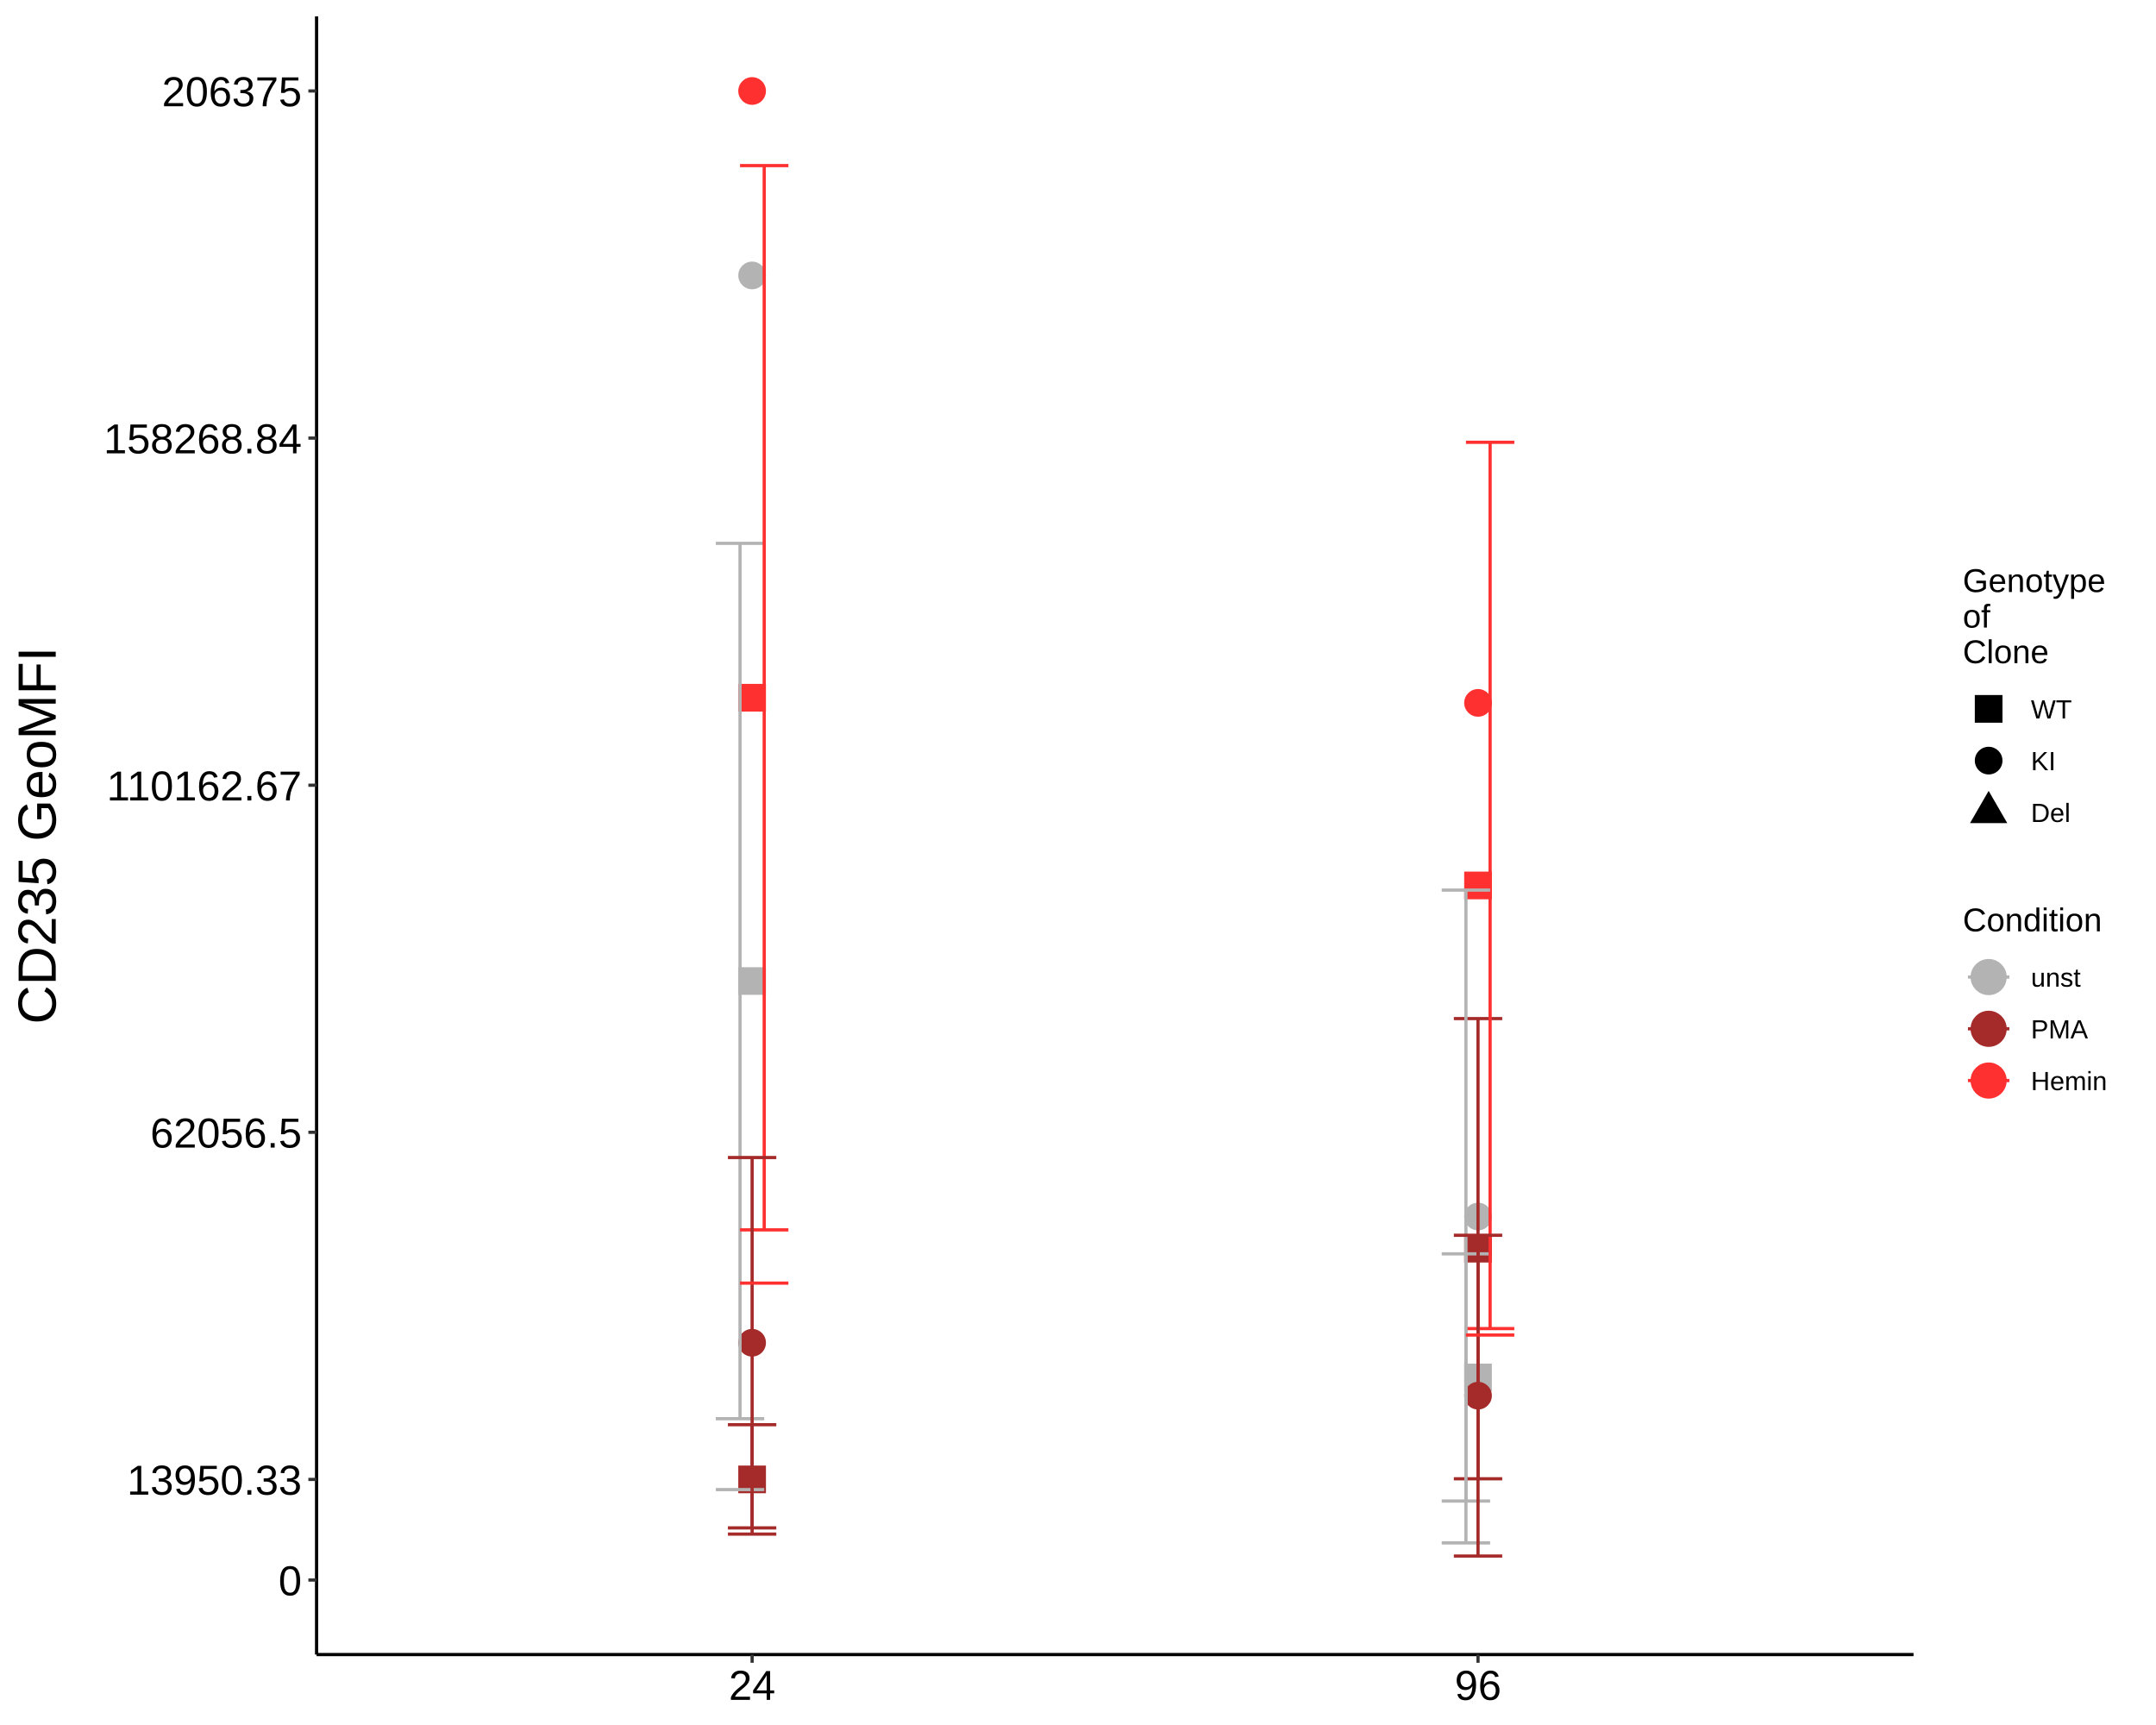
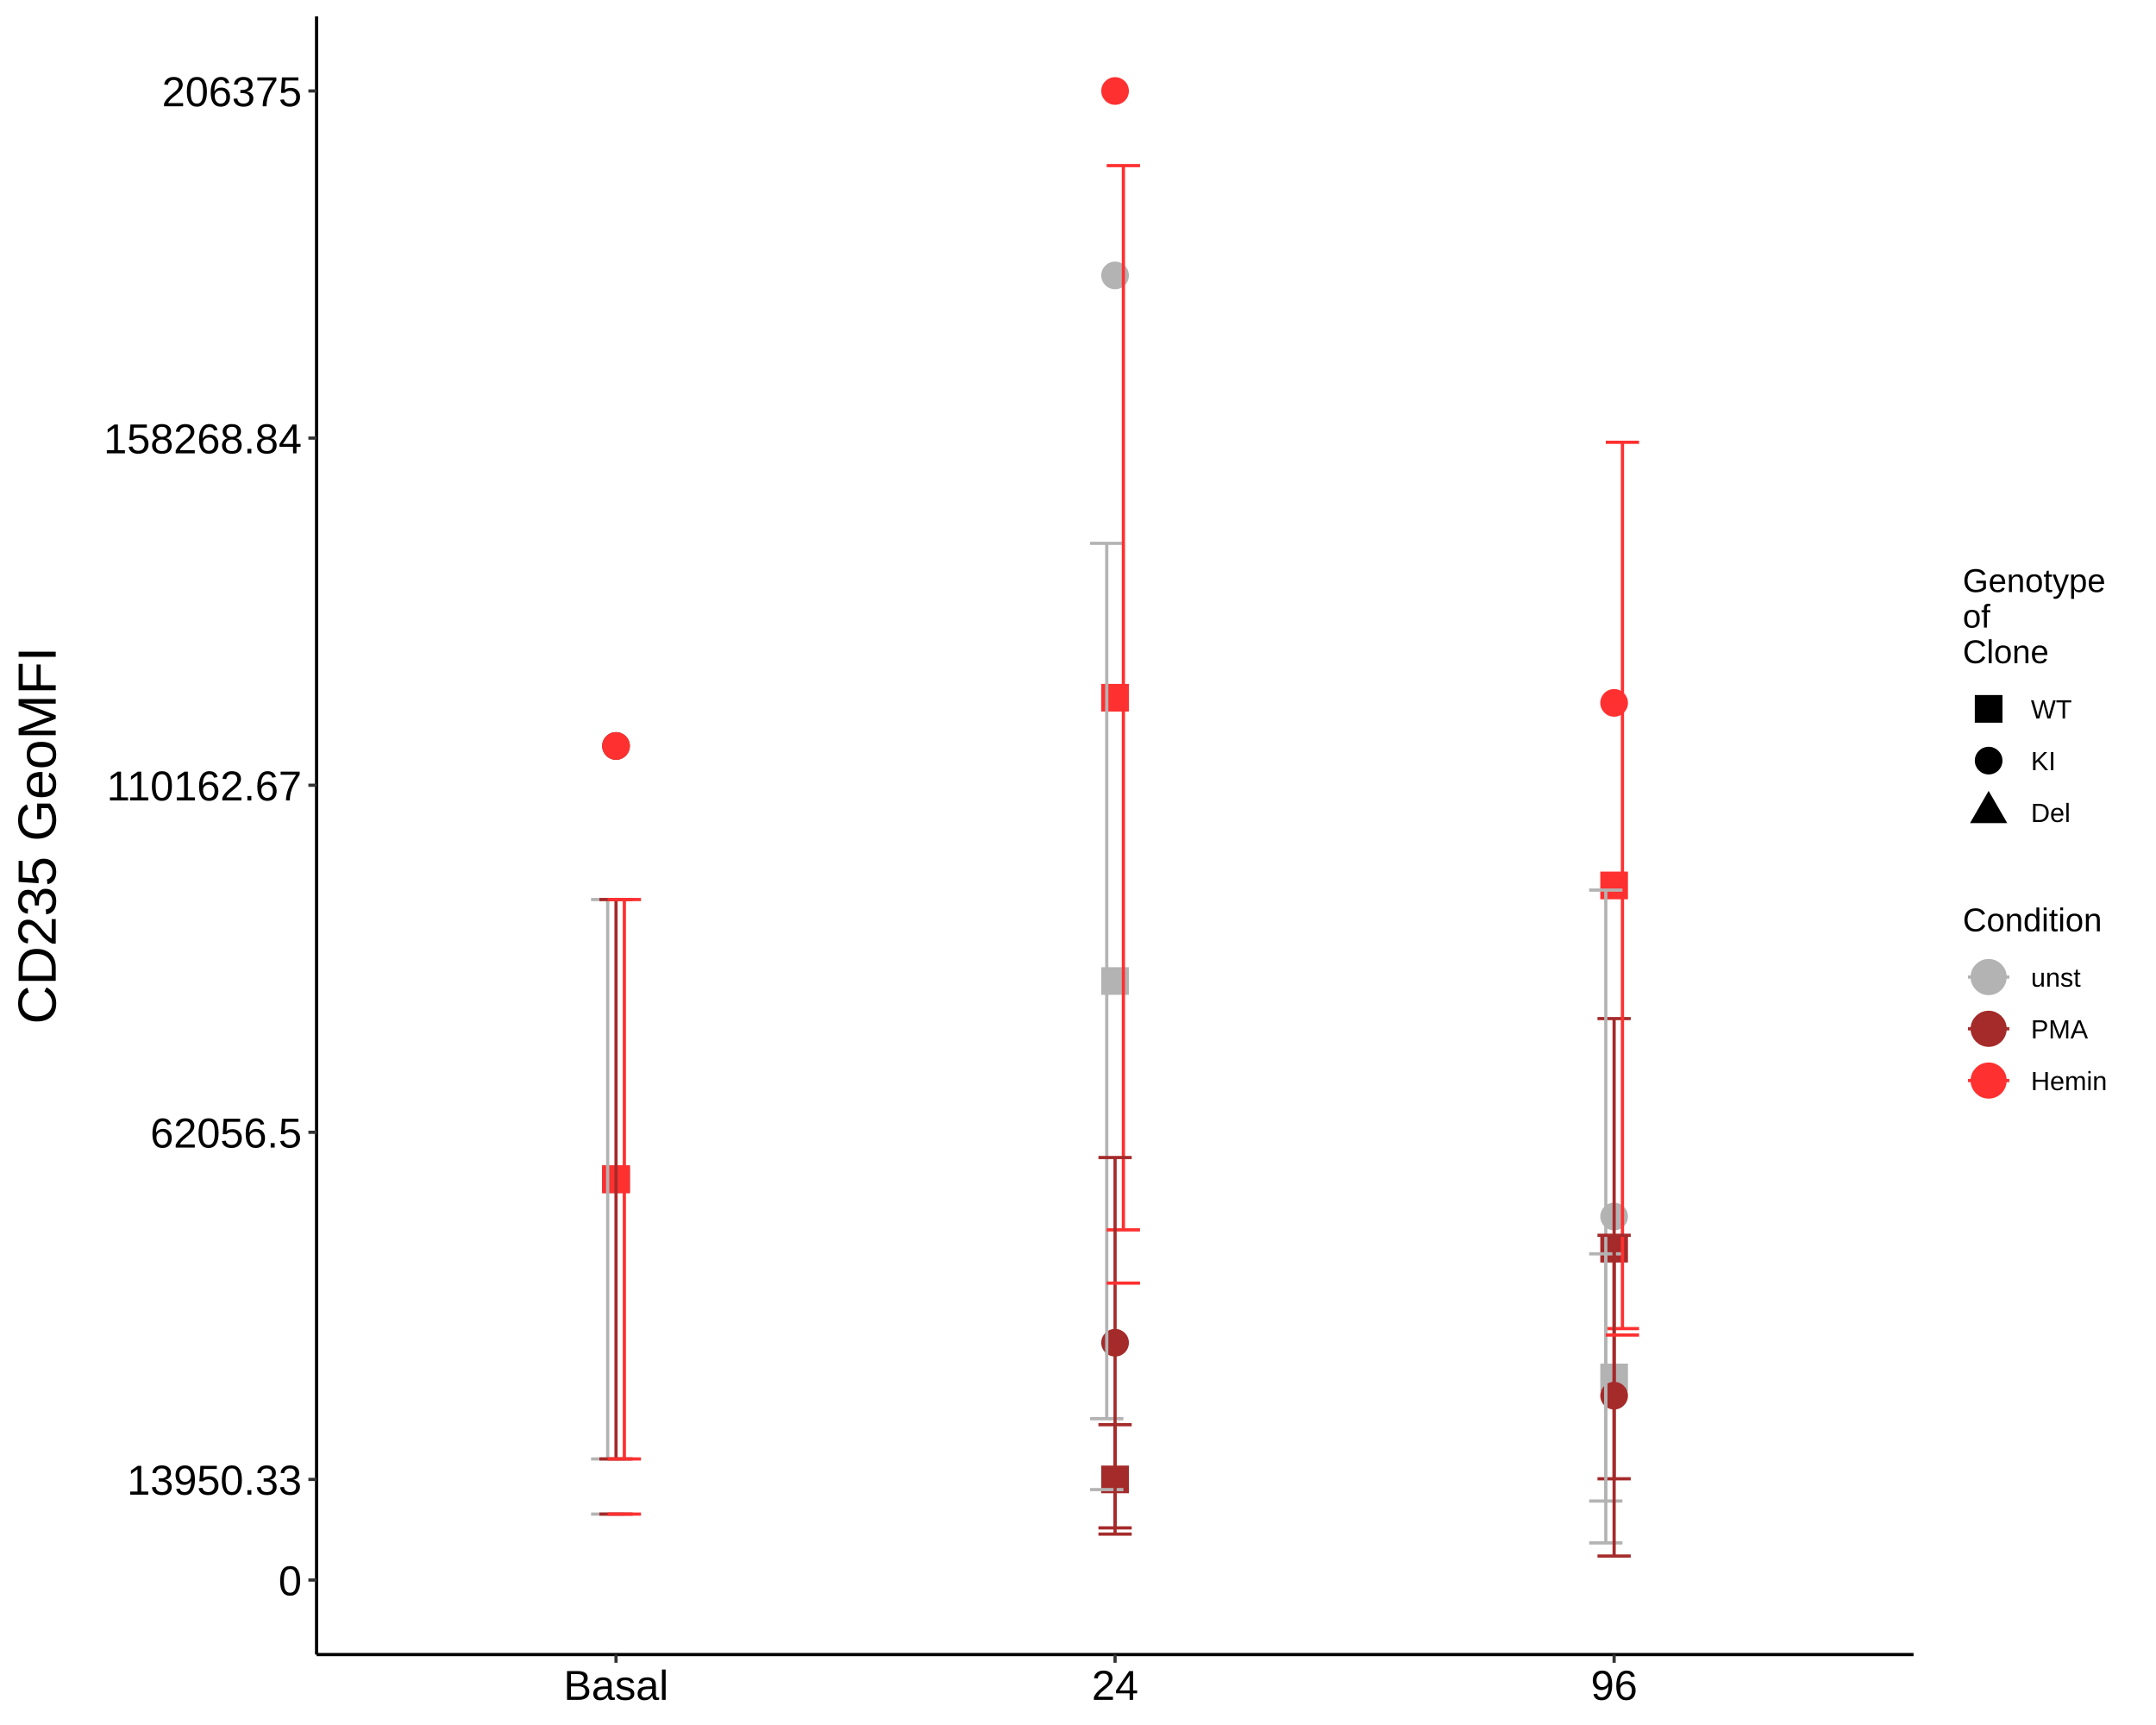
<svg xmlns="http://www.w3.org/2000/svg" class="svglite" width="720.00pt" height="576.00pt" viewBox="0 0 720.00 576.00">
  <defs>
    <style type="text/css">
    .svglite line, .svglite polyline, .svglite polygon, .svglite path, .svglite rect, .svglite circle {
      fill: none;
      stroke: #000000;
      stroke-linecap: round;
      stroke-linejoin: round;
      stroke-miterlimit: 10.00;
    }
  </style>
  </defs>
  <rect width="100%" height="100%" style="stroke: none; fill: #FFFFFF;" />
  <defs>
    <clipPath id="cpMC4wMHw3MjAuMDB8MC4wMHw1NzYuMDA=">
      <rect x="0.00" y="0.00" width="720.00" height="576.00" />
    </clipPath>
  </defs>
  <g clip-path="url(#cpMC4wMHw3MjAuMDB8MC4wMHw1NzYuMDA=)">
    <rect x="0.00" y="0.00" width="720.00" height="576.00" style="stroke-width: 1.07; stroke: #FFFFFF; fill: #FFFFFF;" />
  </g>
  <defs>
    <clipPath id="cpMTA1LjcyfDYzOS4wM3w1LjQ4fDU1Mi40OA==">
      <rect x="105.72" y="5.48" width="533.31" height="547.00" />
    </clipPath>
  </defs>
  <g clip-path="url(#cpMTA1LjcyfDYzOS4wM3w1LjQ4fDU1Mi40OA==)">
    <rect x="105.72" y="5.48" width="533.31" height="547.00" style="stroke-width: 1.07; stroke: none; fill: #FFFFFF;" />
-     <polygon points="246.55,332.19 255.79,332.19 255.79,322.96 246.55,322.96 " style="stroke-width: 2.83; stroke: none; fill: #B3B3B3;" />
-     <polygon points="488.97,464.56 498.20,464.56 498.20,455.33 488.97,455.33 " style="stroke-width: 2.83; stroke: none; fill: #B3B3B3;" />
-     <polygon points="246.55,498.61 255.79,498.61 255.79,489.37 246.55,489.37 " style="stroke-width: 2.83; stroke: none; fill: #A52A2A;" />
-     <polygon points="488.97,421.57 498.20,421.57 498.20,412.34 488.97,412.34 " style="stroke-width: 2.83; stroke: none; fill: #A52A2A;" />
-     <polygon points="246.55,237.60 255.79,237.60 255.79,228.36 246.55,228.36 " style="stroke-width: 2.83; stroke: none; fill: #FF3030;" />
-     <polygon points="488.97,300.28 498.20,300.28 498.20,291.04 488.97,291.04 " style="stroke-width: 2.83; stroke: none; fill: #FF3030;" />
-     <circle cx="251.17" cy="91.97" r="4.62" style="stroke-width: 2.83; stroke: none; fill: #B3B3B3;" />
-     <circle cx="493.59" cy="406.21" r="4.62" style="stroke-width: 2.83; stroke: none; fill: #B3B3B3;" />
-     <circle cx="251.17" cy="448.36" r="4.62" style="stroke-width: 2.83; stroke: none; fill: #A52A2A;" />
-     <circle cx="493.59" cy="466.03" r="4.62" style="stroke-width: 2.83; stroke: none; fill: #A52A2A;" />
-     <circle cx="251.17" cy="30.38" r="4.62" style="stroke-width: 2.83; stroke: none; fill: #FF3030;" />
-     <circle cx="493.59" cy="234.70" r="4.62" style="stroke-width: 2.83; stroke: none; fill: #FF3030;" />
-     <polyline points="239.05,181.43 255.21,181.43 " style="stroke-width: 1.07; stroke: #B3B3B3; stroke-linecap: butt;" />
-     <polyline points="247.13,181.43 247.13,473.72 " style="stroke-width: 1.07; stroke: #B3B3B3; stroke-linecap: butt;" />
-     <polyline points="239.05,473.72 255.21,473.72 " style="stroke-width: 1.07; stroke: #B3B3B3; stroke-linecap: butt;" />
-     <polyline points="481.46,418.68 497.63,418.68 " style="stroke-width: 1.07; stroke: #B3B3B3; stroke-linecap: butt;" />
-     <polyline points="489.55,418.68 489.55,501.21 " style="stroke-width: 1.07; stroke: #B3B3B3; stroke-linecap: butt;" />
-     <polyline points="481.46,501.21 497.63,501.21 " style="stroke-width: 1.07; stroke: #B3B3B3; stroke-linecap: butt;" />
-     <polyline points="243.09,475.73 259.25,475.73 " style="stroke-width: 1.07; stroke: #A52A2A; stroke-linecap: butt;" />
-     <polyline points="251.17,475.73 251.17,512.25 " style="stroke-width: 1.07; stroke: #A52A2A; stroke-linecap: butt;" />
-     <polyline points="243.09,512.25 259.25,512.25 " style="stroke-width: 1.07; stroke: #A52A2A; stroke-linecap: butt;" />
-     <polyline points="485.51,340.12 501.67,340.12 " style="stroke-width: 1.07; stroke: #A52A2A; stroke-linecap: butt;" />
-     <polyline points="493.59,340.12 493.59,493.79 " style="stroke-width: 1.07; stroke: #A52A2A; stroke-linecap: butt;" />
-     <polyline points="485.51,493.79 501.67,493.79 " style="stroke-width: 1.07; stroke: #A52A2A; stroke-linecap: butt;" />
-     <polyline points="247.13,55.29 263.29,55.29 " style="stroke-width: 1.07; stroke: #FF3030; stroke-linecap: butt;" />
-     <polyline points="255.21,55.29 255.21,410.67 " style="stroke-width: 1.07; stroke: #FF3030; stroke-linecap: butt;" />
-     <polyline points="247.13,410.67 263.29,410.67 " style="stroke-width: 1.07; stroke: #FF3030; stroke-linecap: butt;" />
-     <polyline points="489.55,147.69 505.71,147.69 " style="stroke-width: 1.07; stroke: #FF3030; stroke-linecap: butt;" />
-     <polyline points="497.63,147.69 497.63,443.63 " style="stroke-width: 1.07; stroke: #FF3030; stroke-linecap: butt;" />
-     <polyline points="489.55,443.63 505.71,443.63 " style="stroke-width: 1.07; stroke: #FF3030; stroke-linecap: butt;" />
-     <polyline points="239.05,497.39 255.21,497.39 " style="stroke-width: 1.07; stroke: #B3B3B3; stroke-linecap: butt;" />
-     <polyline points="481.46,297.21 497.63,297.21 " style="stroke-width: 1.07; stroke: #B3B3B3; stroke-linecap: butt;" />
-     <polyline points="489.55,297.21 489.55,515.20 " style="stroke-width: 1.07; stroke: #B3B3B3; stroke-linecap: butt;" />
-     <polyline points="481.46,515.20 497.63,515.20 " style="stroke-width: 1.07; stroke: #B3B3B3; stroke-linecap: butt;" />
-     <polyline points="243.09,386.52 259.25,386.52 " style="stroke-width: 1.07; stroke: #A52A2A; stroke-linecap: butt;" />
-     <polyline points="251.17,386.52 251.17,510.19 " style="stroke-width: 1.07; stroke: #A52A2A; stroke-linecap: butt;" />
-     <polyline points="243.09,510.19 259.25,510.19 " style="stroke-width: 1.07; stroke: #A52A2A; stroke-linecap: butt;" />
-     <polyline points="485.51,412.48 501.67,412.48 " style="stroke-width: 1.07; stroke: #A52A2A; stroke-linecap: butt;" />
-     <polyline points="493.59,412.48 493.59,519.58 " style="stroke-width: 1.07; stroke: #A52A2A; stroke-linecap: butt;" />
-     <polyline points="485.51,519.58 501.67,519.58 " style="stroke-width: 1.07; stroke: #A52A2A; stroke-linecap: butt;" />
-     <polyline points="247.13,428.44 263.29,428.44 " style="stroke-width: 1.07; stroke: #FF3030; stroke-linecap: butt;" />
-     <polyline points="489.55,445.78 505.71,445.78 " style="stroke-width: 1.07; stroke: #FF3030; stroke-linecap: butt;" />
+     <polygon points="201.10,398.38 210.34,398.38 210.34,389.14 201.10,389.14 " style="stroke-width: 2.83; stroke: none; fill: #B3B3B3;" />
+     <polygon points="367.76,332.19 377.00,332.19 377.00,322.96 367.76,322.96 " style="stroke-width: 2.83; stroke: none; fill: #B3B3B3;" />
+     <polygon points="534.42,464.56 543.66,464.56 543.66,455.33 534.42,455.33 " style="stroke-width: 2.83; stroke: none; fill: #B3B3B3;" />
+     <polygon points="201.10,398.38 210.34,398.38 210.34,389.14 201.10,389.14 " style="stroke-width: 2.83; stroke: none; fill: #A52A2A;" />
+     <polygon points="367.76,498.61 377.00,498.61 377.00,489.37 367.76,489.37 " style="stroke-width: 2.83; stroke: none; fill: #A52A2A;" />
+     <polygon points="534.42,421.57 543.66,421.57 543.66,412.34 534.42,412.34 " style="stroke-width: 2.83; stroke: none; fill: #A52A2A;" />
+     <polygon points="201.10,398.38 210.34,398.38 210.34,389.14 201.10,389.14 " style="stroke-width: 2.83; stroke: none; fill: #FF3030;" />
+     <polygon points="367.76,237.60 377.00,237.60 377.00,228.36 367.76,228.36 " style="stroke-width: 2.83; stroke: none; fill: #FF3030;" />
+     <polygon points="534.42,300.28 543.66,300.28 543.66,291.04 534.42,291.04 " style="stroke-width: 2.83; stroke: none; fill: #FF3030;" />
+     <circle cx="205.72" cy="249.09" r="4.62" style="stroke-width: 2.83; stroke: none; fill: #B3B3B3;" />
+     <circle cx="372.38" cy="91.97" r="4.62" style="stroke-width: 2.83; stroke: none; fill: #B3B3B3;" />
+     <circle cx="539.04" cy="406.21" r="4.62" style="stroke-width: 2.83; stroke: none; fill: #B3B3B3;" />
+     <circle cx="205.72" cy="249.09" r="4.62" style="stroke-width: 2.83; stroke: none; fill: #A52A2A;" />
+     <circle cx="372.38" cy="448.36" r="4.62" style="stroke-width: 2.83; stroke: none; fill: #A52A2A;" />
+     <circle cx="539.04" cy="466.03" r="4.62" style="stroke-width: 2.83; stroke: none; fill: #A52A2A;" />
+     <circle cx="205.72" cy="249.09" r="4.62" style="stroke-width: 2.83; stroke: none; fill: #FF3030;" />
+     <circle cx="372.38" cy="30.38" r="4.62" style="stroke-width: 2.83; stroke: none; fill: #FF3030;" />
+     <circle cx="539.04" cy="234.70" r="4.62" style="stroke-width: 2.83; stroke: none; fill: #FF3030;" />
+     <polyline points="197.38,300.36 208.50,300.36 " style="stroke-width: 1.07; stroke: #B3B3B3; stroke-linecap: butt;" />
+     <polyline points="202.94,300.36 202.94,487.16 " style="stroke-width: 1.07; stroke: #B3B3B3; stroke-linecap: butt;" />
+     <polyline points="197.38,487.16 208.50,487.16 " style="stroke-width: 1.07; stroke: #B3B3B3; stroke-linecap: butt;" />
+     <polyline points="364.04,181.43 375.16,181.43 " style="stroke-width: 1.07; stroke: #B3B3B3; stroke-linecap: butt;" />
+     <polyline points="369.60,181.43 369.60,473.72 " style="stroke-width: 1.07; stroke: #B3B3B3; stroke-linecap: butt;" />
+     <polyline points="364.04,473.72 375.16,473.72 " style="stroke-width: 1.07; stroke: #B3B3B3; stroke-linecap: butt;" />
+     <polyline points="530.71,418.68 541.82,418.68 " style="stroke-width: 1.07; stroke: #B3B3B3; stroke-linecap: butt;" />
+     <polyline points="536.26,418.68 536.26,501.21 " style="stroke-width: 1.07; stroke: #B3B3B3; stroke-linecap: butt;" />
+     <polyline points="530.71,501.21 541.82,501.21 " style="stroke-width: 1.07; stroke: #B3B3B3; stroke-linecap: butt;" />
+     <polyline points="200.16,300.36 211.27,300.36 " style="stroke-width: 1.07; stroke: #A52A2A; stroke-linecap: butt;" />
+     <polyline points="205.72,300.36 205.72,487.16 " style="stroke-width: 1.07; stroke: #A52A2A; stroke-linecap: butt;" />
+     <polyline points="200.16,487.16 211.27,487.16 " style="stroke-width: 1.07; stroke: #A52A2A; stroke-linecap: butt;" />
+     <polyline points="366.82,475.73 377.93,475.73 " style="stroke-width: 1.07; stroke: #A52A2A; stroke-linecap: butt;" />
+     <polyline points="372.38,475.73 372.38,512.25 " style="stroke-width: 1.07; stroke: #A52A2A; stroke-linecap: butt;" />
+     <polyline points="366.82,512.25 377.93,512.25 " style="stroke-width: 1.07; stroke: #A52A2A; stroke-linecap: butt;" />
+     <polyline points="533.48,340.12 544.59,340.12 " style="stroke-width: 1.07; stroke: #A52A2A; stroke-linecap: butt;" />
+     <polyline points="539.04,340.12 539.04,493.79 " style="stroke-width: 1.07; stroke: #A52A2A; stroke-linecap: butt;" />
+     <polyline points="533.48,493.79 544.59,493.79 " style="stroke-width: 1.07; stroke: #A52A2A; stroke-linecap: butt;" />
+     <polyline points="202.94,300.36 214.05,300.36 " style="stroke-width: 1.07; stroke: #FF3030; stroke-linecap: butt;" />
+     <polyline points="208.50,300.36 208.50,487.16 " style="stroke-width: 1.07; stroke: #FF3030; stroke-linecap: butt;" />
+     <polyline points="202.94,487.16 214.05,487.16 " style="stroke-width: 1.07; stroke: #FF3030; stroke-linecap: butt;" />
+     <polyline points="369.60,55.29 380.71,55.29 " style="stroke-width: 1.07; stroke: #FF3030; stroke-linecap: butt;" />
+     <polyline points="375.16,55.29 375.16,410.67 " style="stroke-width: 1.07; stroke: #FF3030; stroke-linecap: butt;" />
+     <polyline points="369.60,410.67 380.71,410.67 " style="stroke-width: 1.07; stroke: #FF3030; stroke-linecap: butt;" />
+     <polyline points="536.26,147.69 547.37,147.69 " style="stroke-width: 1.07; stroke: #FF3030; stroke-linecap: butt;" />
+     <polyline points="541.82,147.69 541.82,443.63 " style="stroke-width: 1.07; stroke: #FF3030; stroke-linecap: butt;" />
+     <polyline points="536.26,443.63 547.37,443.63 " style="stroke-width: 1.07; stroke: #FF3030; stroke-linecap: butt;" />
+     <polyline points="197.38,505.57 208.50,505.57 " style="stroke-width: 1.07; stroke: #B3B3B3; stroke-linecap: butt;" />
+     <polyline points="364.04,497.39 375.16,497.39 " style="stroke-width: 1.07; stroke: #B3B3B3; stroke-linecap: butt;" />
+     <polyline points="530.71,297.21 541.82,297.21 " style="stroke-width: 1.07; stroke: #B3B3B3; stroke-linecap: butt;" />
+     <polyline points="536.26,297.21 536.26,515.20 " style="stroke-width: 1.07; stroke: #B3B3B3; stroke-linecap: butt;" />
+     <polyline points="530.71,515.20 541.82,515.20 " style="stroke-width: 1.07; stroke: #B3B3B3; stroke-linecap: butt;" />
+     <polyline points="200.16,505.57 211.27,505.57 " style="stroke-width: 1.07; stroke: #A52A2A; stroke-linecap: butt;" />
+     <polyline points="366.82,386.52 377.93,386.52 " style="stroke-width: 1.07; stroke: #A52A2A; stroke-linecap: butt;" />
+     <polyline points="372.38,386.52 372.38,510.19 " style="stroke-width: 1.07; stroke: #A52A2A; stroke-linecap: butt;" />
+     <polyline points="366.82,510.19 377.93,510.19 " style="stroke-width: 1.07; stroke: #A52A2A; stroke-linecap: butt;" />
+     <polyline points="533.48,412.48 544.59,412.48 " style="stroke-width: 1.07; stroke: #A52A2A; stroke-linecap: butt;" />
+     <polyline points="539.04,412.48 539.04,519.58 " style="stroke-width: 1.07; stroke: #A52A2A; stroke-linecap: butt;" />
+     <polyline points="533.48,519.58 544.59,519.58 " style="stroke-width: 1.07; stroke: #A52A2A; stroke-linecap: butt;" />
+     <polyline points="202.94,505.57 214.05,505.57 " style="stroke-width: 1.07; stroke: #FF3030; stroke-linecap: butt;" />
+     <polyline points="369.60,428.44 380.71,428.44 " style="stroke-width: 1.07; stroke: #FF3030; stroke-linecap: butt;" />
+     <polyline points="536.26,445.78 547.37,445.78 " style="stroke-width: 1.07; stroke: #FF3030; stroke-linecap: butt;" />
  </g>
  <g clip-path="url(#cpMC4wMHw3MjAuMDB8MC4wMHw1NzYuMDA=)">
    <polyline points="105.72,552.48 105.72,5.48 " style="stroke-width: 1.07; stroke-linecap: butt;" />
    <text x="100.79" y="532.70" text-anchor="end" style="font-size: 14.00px; font-family: Arimo;" textLength="8.91px" lengthAdjust="spacingAndGlyphs">0</text>
    <text x="100.79" y="499.09" text-anchor="end" style="font-size: 14.00px; font-family: Arimo;" textLength="66.79px" lengthAdjust="spacingAndGlyphs">13950.33</text>
    <text x="100.79" y="383.19" text-anchor="end" style="font-size: 14.00px; font-family: Arimo;" textLength="57.89px" lengthAdjust="spacingAndGlyphs">62056.5</text>
    <text x="100.79" y="267.29" text-anchor="end" style="font-size: 14.00px; font-family: Arimo;" textLength="75.70px" lengthAdjust="spacingAndGlyphs">110162.67</text>
    <text x="100.79" y="151.38" text-anchor="end" style="font-size: 14.00px; font-family: Arimo;" textLength="75.70px" lengthAdjust="spacingAndGlyphs">158268.84</text>
    <text x="100.79" y="35.48" text-anchor="end" style="font-size: 14.00px; font-family: Arimo;" textLength="53.44px" lengthAdjust="spacingAndGlyphs">206375</text>
    <polyline points="102.98,527.60 105.72,527.60 " style="stroke-width: 1.07; stroke: #333333; stroke-linecap: butt;" />
    <polyline points="102.98,493.99 105.72,493.99 " style="stroke-width: 1.07; stroke: #333333; stroke-linecap: butt;" />
    <polyline points="102.98,378.09 105.72,378.09 " style="stroke-width: 1.07; stroke: #333333; stroke-linecap: butt;" />
    <polyline points="102.98,262.19 105.72,262.19 " style="stroke-width: 1.07; stroke: #333333; stroke-linecap: butt;" />
    <polyline points="102.98,146.28 105.72,146.28 " style="stroke-width: 1.07; stroke: #333333; stroke-linecap: butt;" />
    <polyline points="102.98,30.38 105.72,30.38 " style="stroke-width: 1.07; stroke: #333333; stroke-linecap: butt;" />
    <polyline points="105.72,552.48 639.03,552.48 " style="stroke-width: 1.07; stroke-linecap: butt;" />
-     <polyline points="251.17,555.22 251.17,552.48 " style="stroke-width: 1.07; stroke: #333333; stroke-linecap: butt;" />
-     <polyline points="493.59,555.22 493.59,552.48 " style="stroke-width: 1.07; stroke: #333333; stroke-linecap: butt;" />
-     <text x="251.17" y="567.61" text-anchor="middle" style="font-size: 14.00px; font-family: Arimo;" textLength="17.81px" lengthAdjust="spacingAndGlyphs">24</text>
-     <text x="493.59" y="567.61" text-anchor="middle" style="font-size: 14.00px; font-family: Arimo;" textLength="17.81px" lengthAdjust="spacingAndGlyphs">96</text>
+     <polyline points="205.72,555.22 205.72,552.48 " style="stroke-width: 1.07; stroke: #333333; stroke-linecap: butt;" />
+     <polyline points="372.38,555.22 372.38,552.48 " style="stroke-width: 1.07; stroke: #333333; stroke-linecap: butt;" />
+     <polyline points="539.04,555.22 539.04,552.48 " style="stroke-width: 1.07; stroke: #333333; stroke-linecap: butt;" />
+     <text x="205.72" y="567.61" text-anchor="middle" style="font-size: 14.00px; font-family: Arimo;" textLength="37.94px" lengthAdjust="spacingAndGlyphs">Basal</text>
+     <text x="372.38" y="567.61" text-anchor="middle" style="font-size: 14.00px; font-family: Arimo;" textLength="17.81px" lengthAdjust="spacingAndGlyphs">24</text>
+     <text x="539.04" y="567.61" text-anchor="middle" style="font-size: 14.00px; font-family: Arimo;" textLength="17.81px" lengthAdjust="spacingAndGlyphs">96</text>
    <text transform="translate(18.61,278.98) rotate(-90)" text-anchor="middle" style="font-size: 18.00px; font-family: Arimo;" textLength="133.75px" lengthAdjust="spacingAndGlyphs">CD235 GeoMFI</text>
    <rect x="649.99" y="183.03" width="64.53" height="102.35" style="stroke-width: 1.07; stroke: none; fill: #FFFFFF;" />
    <text x="655.47" y="197.68" style="font-size: 11.00px; font-family: Arimo;" textLength="53.57px" lengthAdjust="spacingAndGlyphs">Genotype</text>
    <text x="655.47" y="209.56" style="font-size: 11.00px; font-family: Arimo;" textLength="10.61px" lengthAdjust="spacingAndGlyphs">of</text>
    <text x="655.47" y="221.44" style="font-size: 11.00px; font-family: Arimo;" textLength="31.21px" lengthAdjust="spacingAndGlyphs">Clone</text>
    <polygon points="659.49,241.32 668.73,241.32 668.73,232.08 659.49,232.08 " style="stroke-width: 2.83; stroke: none; fill: #000000;" />
    <circle cx="664.11" cy="253.98" r="4.62" style="stroke-width: 2.83; stroke: none; fill: #000000;" />
    <polygon points="664.11,264.08 670.33,274.85 657.89,274.85 " style="stroke-width: 2.83; stroke: none; fill: #000000;" />
    <text x="678.23" y="239.91" style="font-size: 8.80px; font-family: Arimo;" textLength="14.07px" lengthAdjust="spacingAndGlyphs">WT</text>
    <text x="678.23" y="257.19" style="font-size: 8.80px; font-family: Arimo;" textLength="8.36px" lengthAdjust="spacingAndGlyphs">KI</text>
    <text x="678.23" y="274.47" style="font-size: 8.80px; font-family: Arimo;" textLength="14.64px" lengthAdjust="spacingAndGlyphs">Del</text>
    <rect x="649.99" y="296.34" width="63.46" height="78.59" style="stroke-width: 1.07; stroke: none; fill: #FFFFFF;" />
    <text x="655.47" y="310.98" style="font-size: 11.00px; font-family: Arimo;" textLength="52.50px" lengthAdjust="spacingAndGlyphs">Condition</text>
    <circle cx="664.11" cy="326.25" r="4.62" style="stroke-width: 2.83; stroke: #B3B3B3; fill: #B3B3B3;" />
    <line x1="657.20" y1="326.25" x2="671.03" y2="326.25" style="stroke-width: 1.07; stroke: #B3B3B3; stroke-linecap: butt;" />
    <circle cx="664.11" cy="343.53" r="4.62" style="stroke-width: 2.83; stroke: #A52A2A; fill: #A52A2A;" />
    <line x1="657.20" y1="343.53" x2="671.03" y2="343.53" style="stroke-width: 1.07; stroke: #A52A2A; stroke-linecap: butt;" />
    <circle cx="664.11" cy="360.81" r="4.62" style="stroke-width: 2.83; stroke: #FF3030; fill: #FF3030;" />
    <line x1="657.20" y1="360.81" x2="671.03" y2="360.81" style="stroke-width: 1.07; stroke: #FF3030; stroke-linecap: butt;" />
    <text x="678.23" y="329.46" style="font-size: 8.80px; font-family: Arimo;" textLength="19.18px" lengthAdjust="spacingAndGlyphs">unst</text>
    <text x="678.23" y="346.74" style="font-size: 8.80px; font-family: Arimo;" textLength="18.91px" lengthAdjust="spacingAndGlyphs">PMA</text>
    <text x="678.23" y="364.02" style="font-size: 8.80px; font-family: Arimo;" textLength="28.62px" lengthAdjust="spacingAndGlyphs">Hemin</text>
  </g>
</svg>
